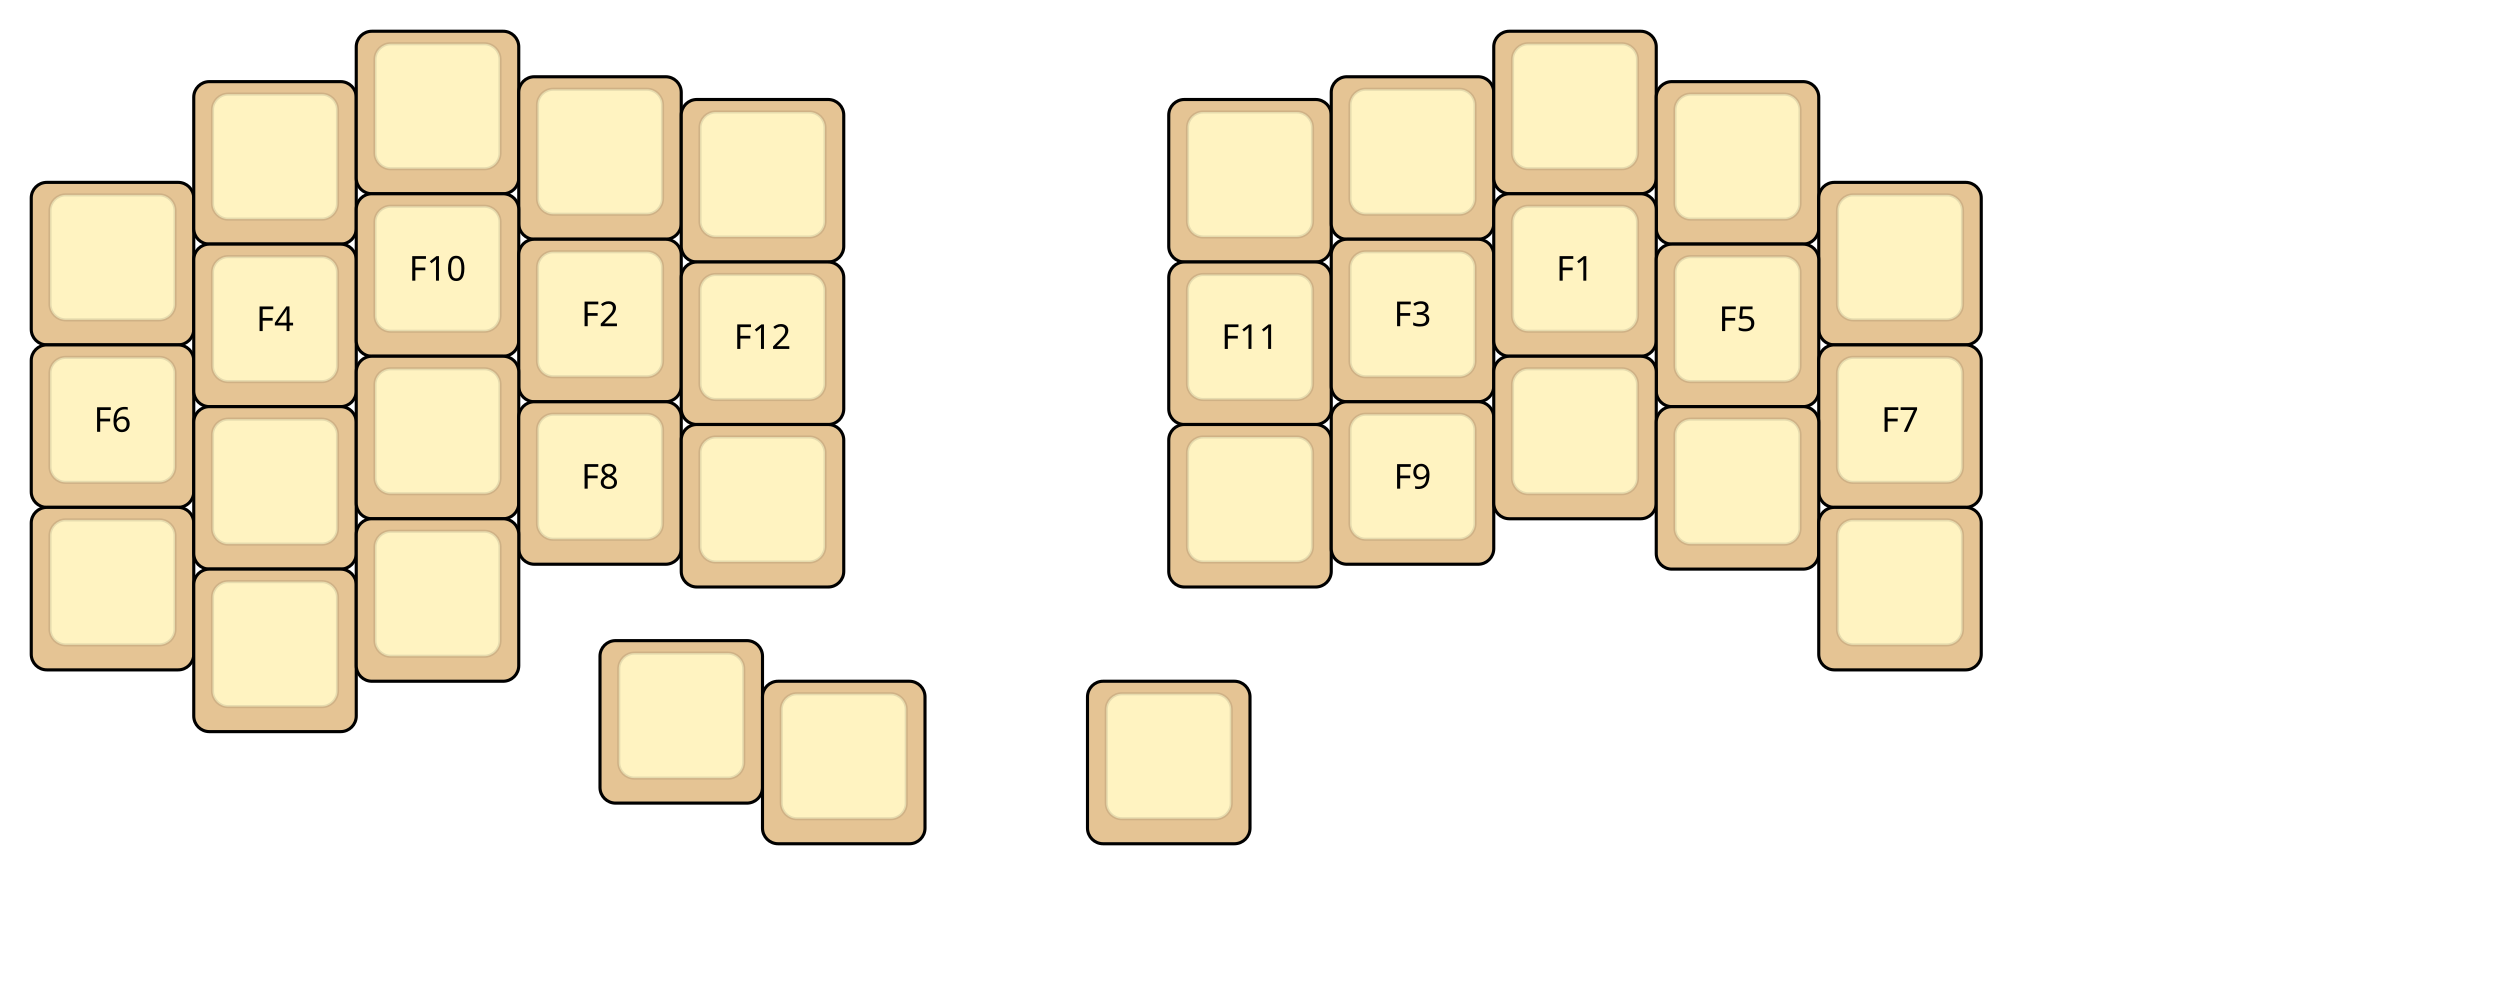
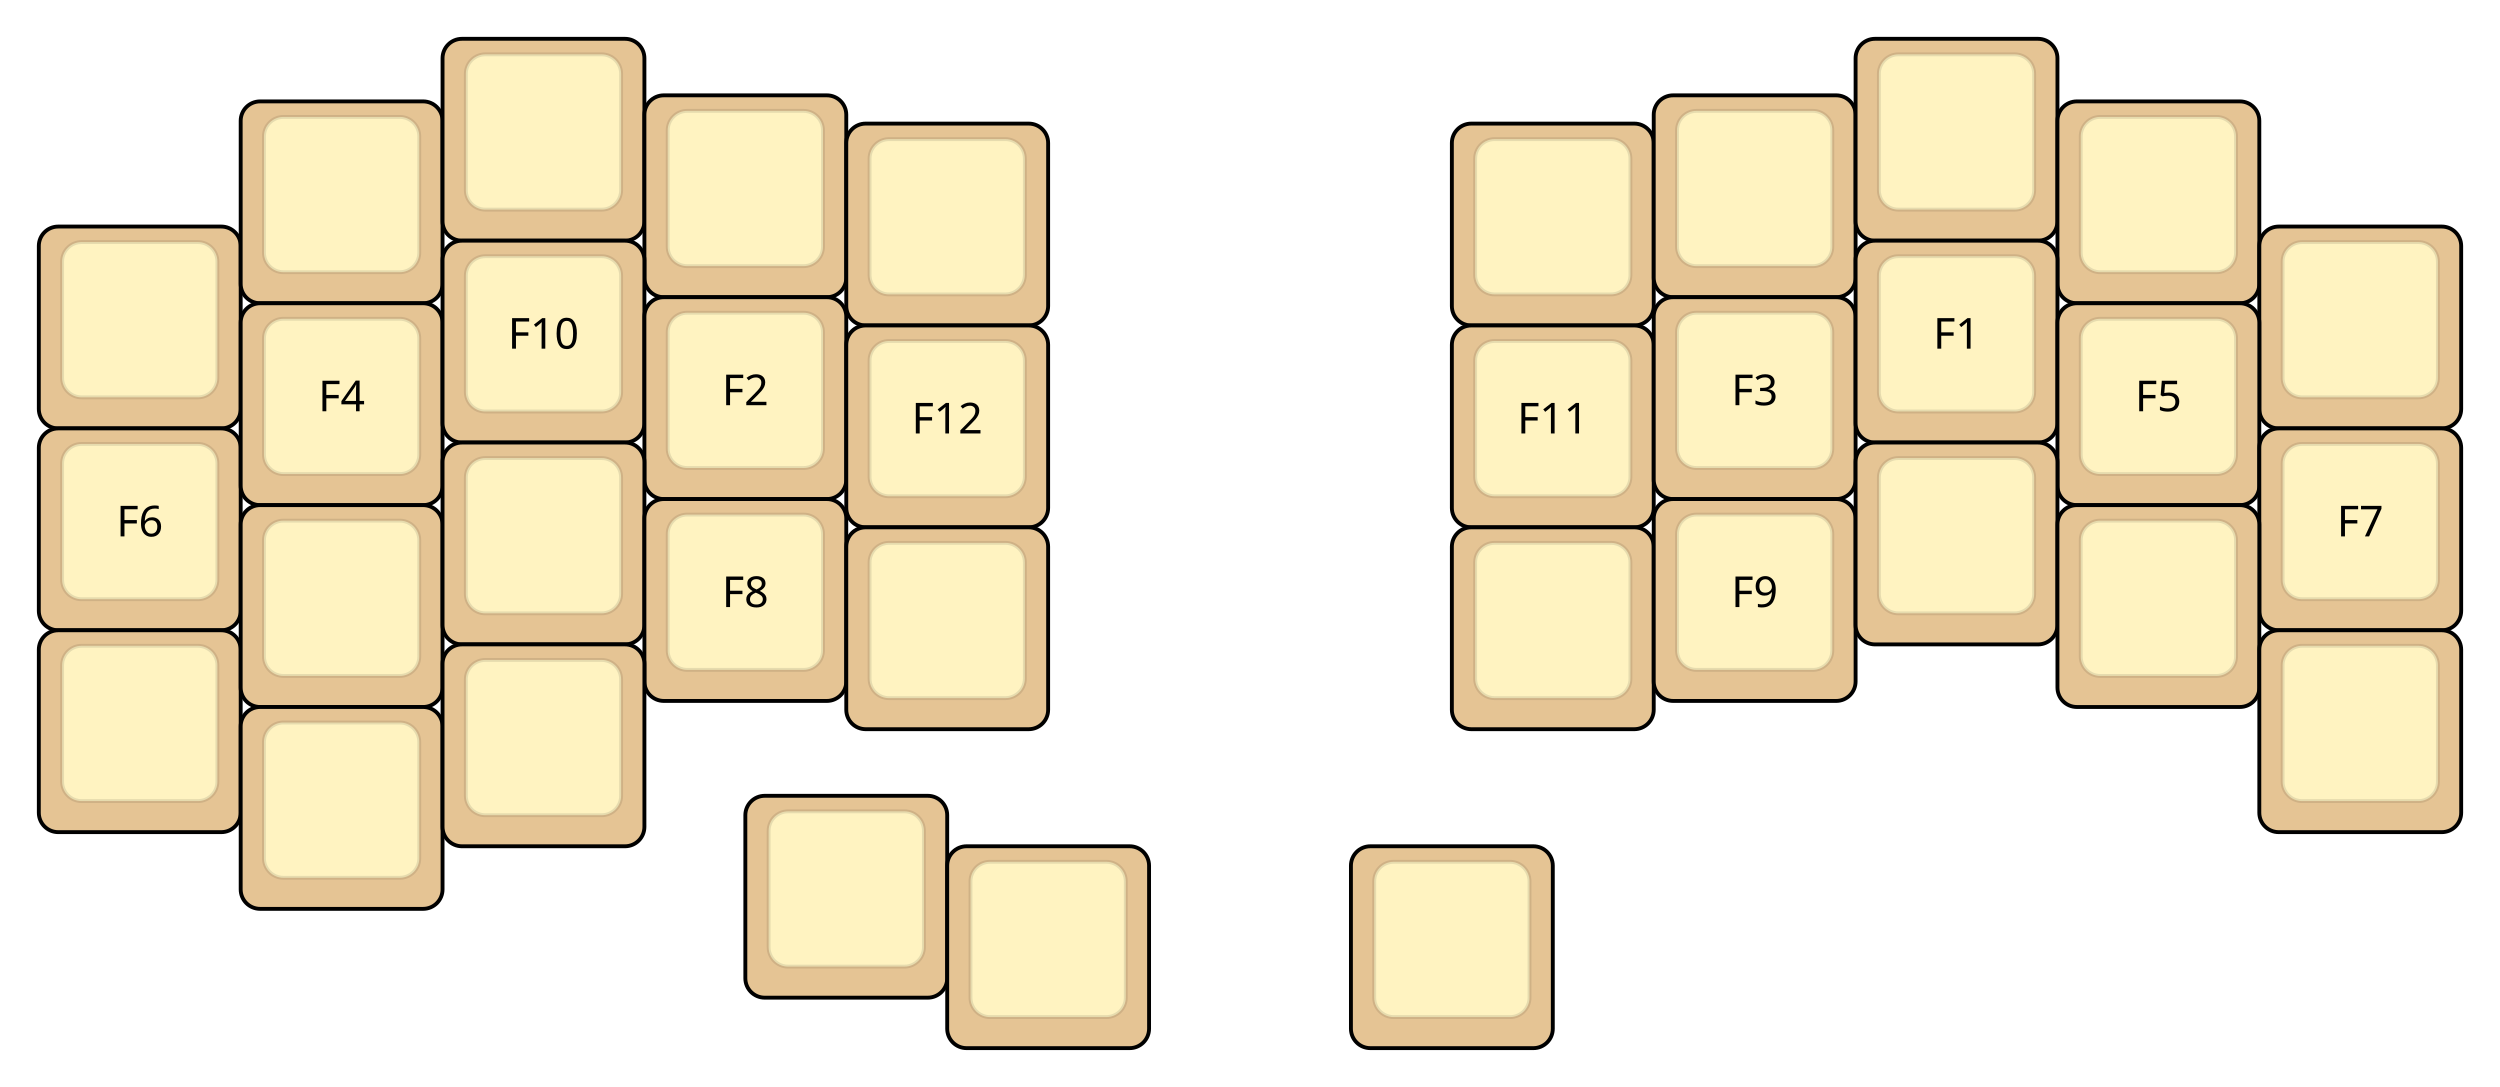
- <svg xmlns="http://www.w3.org/2000/svg" width="800px" height="320px" viewBox="0 0 800 320">
+ <svg xmlns="http://www.w3.org/2000/svg" width="644px" height="280x" viewBox="0 0 644 280">
  <style type="text/css">
    .keycap .border { stroke: black; stroke-width: 1; }
    .keycap .inner.border { stroke: rgba(0,0,0,.1); }
    .keycap { font-family: sans-serif; font-size: 11px}
  </style>
  <g class="keycap blank">
    <rect x="10" y="58.36" width="52" height="52" rx="5" fill="#e5c494" class="outer border" />
    <rect x="16" y="62.36" width="40" height="40" rx="5" fill="#fff3c1" class="inner border" />
  </g>
  <g class="keycap blank">
    <rect x="62" y="26.12" width="52" height="52" rx="5" fill="#e5c494" class="outer border" />
    <rect x="68" y="30.12" width="40" height="40" rx="5" fill="#fff3c1" class="inner border" />
  </g>
  <g class="keycap blank">
    <rect x="114" y="10" width="52" height="52" rx="5" fill="#e5c494" class="outer border" />
    <rect x="120" y="14" width="40" height="40" rx="5" fill="#fff3c1" class="inner border" />
  </g>
  <g class="keycap blank">
    <rect x="166" y="24.56" width="52" height="52" rx="5" fill="#e5c494" class="outer border" />
    <rect x="172" y="28.56" width="40" height="40" rx="5" fill="#fff3c1" class="inner border" />
  </g>
  <g class="keycap blank">
    <rect x="218" y="31.84" width="52" height="52" rx="5" fill="#e5c494" class="outer border" />
    <rect x="224" y="35.84" width="40" height="40" rx="5" fill="#fff3c1" class="inner border" />
  </g>
  <g class="keycap blank">
    <rect x="374" y="31.84" width="52" height="52" rx="5" fill="#e5c494" class="outer border" />
    <rect x="380" y="35.84" width="40" height="40" rx="5" fill="#fff3c1" class="inner border" />
  </g>
  <g class="keycap blank">
    <rect x="426" y="24.56" width="52" height="52" rx="5" fill="#e5c494" class="outer border" />
    <rect x="432" y="28.56" width="40" height="40" rx="5" fill="#fff3c1" class="inner border" />
  </g>
  <g class="keycap blank">
    <rect x="478" y="10" width="52" height="52" rx="5" fill="#e5c494" class="outer border" />
    <rect x="484" y="14" width="40" height="40" rx="5" fill="#fff3c1" class="inner border" />
  </g>
  <g class="keycap blank">
    <rect x="530" y="26.12" width="52" height="52" rx="5" fill="#e5c494" class="outer border" />
    <rect x="536" y="30.12" width="40" height="40" rx="5" fill="#fff3c1" class="inner border" />
  </g>
  <g class="keycap blank">
    <rect x="582" y="58.36" width="52" height="52" rx="5" fill="#e5c494" class="outer border" />
    <rect x="588" y="62.36" width="40" height="40" rx="5" fill="#fff3c1" class="inner border" />
  </g>
  <g class="keycap default">
    <rect x="10" y="110.36" width="52" height="52" rx="5" fill="#e5c494" class="outer border" />
    <rect x="16" y="114.36" width="40" height="40" rx="5" fill="#fff3c1" class="inner border" />
    <text x="36" y="134.36" text-anchor="middle" dominant-baseline="middle">
      <tspan x="36" dy="0">F6</tspan>
    </text>
  </g>
  <g class="keycap default">
    <rect x="62" y="78.12" width="52" height="52" rx="5" fill="#e5c494" class="outer border" />
    <rect x="68" y="82.12" width="40" height="40" rx="5" fill="#fff3c1" class="inner border" />
    <text x="88" y="102.12" text-anchor="middle" dominant-baseline="middle">
      <tspan x="88" dy="0">F4</tspan>
    </text>
  </g>
  <g class="keycap default">
    <rect x="114" y="62" width="52" height="52" rx="5" fill="#e5c494" class="outer border" />
    <rect x="120" y="66" width="40" height="40" rx="5" fill="#fff3c1" class="inner border" />
    <text x="140" y="86" text-anchor="middle" dominant-baseline="middle">
      <tspan x="140" dy="0">F10</tspan>
    </text>
  </g>
  <g class="keycap default">
    <rect x="166" y="76.56" width="52" height="52" rx="5" fill="#e5c494" class="outer border" />
    <rect x="172" y="80.56" width="40" height="40" rx="5" fill="#fff3c1" class="inner border" />
    <text x="192" y="100.56" text-anchor="middle" dominant-baseline="middle">
      <tspan x="192" dy="0">F2</tspan>
    </text>
  </g>
  <g class="keycap default">
    <rect x="218" y="83.84" width="52" height="52" rx="5" fill="#e5c494" class="outer border" />
    <rect x="224" y="87.84" width="40" height="40" rx="5" fill="#fff3c1" class="inner border" />
    <text x="244" y="107.84" text-anchor="middle" dominant-baseline="middle">
      <tspan x="244" dy="0">F12</tspan>
    </text>
  </g>
  <g class="keycap default">
    <rect x="374" y="83.84" width="52" height="52" rx="5" fill="#e5c494" class="outer border" />
    <rect x="380" y="87.84" width="40" height="40" rx="5" fill="#fff3c1" class="inner border" />
    <text x="400" y="107.84" text-anchor="middle" dominant-baseline="middle">
      <tspan x="400" dy="0">F11</tspan>
    </text>
  </g>
  <g class="keycap default">
    <rect x="426" y="76.56" width="52" height="52" rx="5" fill="#e5c494" class="outer border" />
    <rect x="432" y="80.56" width="40" height="40" rx="5" fill="#fff3c1" class="inner border" />
    <text x="452" y="100.56" text-anchor="middle" dominant-baseline="middle">
      <tspan x="452" dy="0">F3</tspan>
    </text>
  </g>
  <g class="keycap default">
    <rect x="478" y="62" width="52" height="52" rx="5" fill="#e5c494" class="outer border" />
    <rect x="484" y="66" width="40" height="40" rx="5" fill="#fff3c1" class="inner border" />
    <text x="504" y="86" text-anchor="middle" dominant-baseline="middle">
      <tspan x="504" dy="0">F1</tspan>
    </text>
  </g>
  <g class="keycap default">
    <rect x="530" y="78.12" width="52" height="52" rx="5" fill="#e5c494" class="outer border" />
    <rect x="536" y="82.12" width="40" height="40" rx="5" fill="#fff3c1" class="inner border" />
    <text x="556" y="102.12" text-anchor="middle" dominant-baseline="middle">
      <tspan x="556" dy="0">F5</tspan>
    </text>
  </g>
  <g class="keycap default">
    <rect x="582" y="110.36" width="52" height="52" rx="5" fill="#e5c494" class="outer border" />
    <rect x="588" y="114.36" width="40" height="40" rx="5" fill="#fff3c1" class="inner border" />
    <text x="608" y="134.36" text-anchor="middle" dominant-baseline="middle">
      <tspan x="608" dy="0">F7</tspan>
    </text>
  </g>
  <g class="keycap blank">
    <rect x="10" y="162.36" width="52" height="52" rx="5" fill="#e5c494" class="outer border" />
    <rect x="16" y="166.36" width="40" height="40" rx="5" fill="#fff3c1" class="inner border" />
  </g>
  <g class="keycap blank">
    <rect x="62" y="130.12" width="52" height="52" rx="5" fill="#e5c494" class="outer border" />
    <rect x="68" y="134.12" width="40" height="40" rx="5" fill="#fff3c1" class="inner border" />
  </g>
  <g class="keycap blank">
    <rect x="114" y="114" width="52" height="52" rx="5" fill="#e5c494" class="outer border" />
    <rect x="120" y="118" width="40" height="40" rx="5" fill="#fff3c1" class="inner border" />
  </g>
  <g class="keycap default">
    <rect x="166" y="128.56" width="52" height="52" rx="5" fill="#e5c494" class="outer border" />
    <rect x="172" y="132.56" width="40" height="40" rx="5" fill="#fff3c1" class="inner border" />
    <text x="192" y="152.56" text-anchor="middle" dominant-baseline="middle">
      <tspan x="192" dy="0">F8</tspan>
    </text>
  </g>
  <g class="keycap blank">
    <rect x="218" y="135.84" width="52" height="52" rx="5" fill="#e5c494" class="outer border" />
    <rect x="224" y="139.84" width="40" height="40" rx="5" fill="#fff3c1" class="inner border" />
  </g>
  <g class="keycap blank">
    <rect x="374" y="135.84" width="52" height="52" rx="5" fill="#e5c494" class="outer border" />
    <rect x="380" y="139.84" width="40" height="40" rx="5" fill="#fff3c1" class="inner border" />
  </g>
  <g class="keycap default">
    <rect x="426" y="128.56" width="52" height="52" rx="5" fill="#e5c494" class="outer border" />
    <rect x="432" y="132.56" width="40" height="40" rx="5" fill="#fff3c1" class="inner border" />
    <text x="452" y="152.56" text-anchor="middle" dominant-baseline="middle">
      <tspan x="452" dy="0">F9</tspan>
    </text>
  </g>
  <g class="keycap blank">
    <rect x="478" y="114" width="52" height="52" rx="5" fill="#e5c494" class="outer border" />
    <rect x="484" y="118" width="40" height="40" rx="5" fill="#fff3c1" class="inner border" />
  </g>
  <g class="keycap blank">
    <rect x="530" y="130.12" width="52" height="52" rx="5" fill="#e5c494" class="outer border" />
    <rect x="536" y="134.12" width="40" height="40" rx="5" fill="#fff3c1" class="inner border" />
  </g>
  <g class="keycap blank">
    <rect x="582" y="162.36" width="52" height="52" rx="5" fill="#e5c494" class="outer border" />
    <rect x="588" y="166.36" width="40" height="40" rx="5" fill="#fff3c1" class="inner border" />
  </g>
  <g class="keycap blank">
    <rect x="62" y="182.12" width="52" height="52" rx="5" fill="#e5c494" class="outer border" />
    <rect x="68" y="186.12" width="40" height="40" rx="5" fill="#fff3c1" class="inner border" />
  </g>
  <g class="keycap blank">
    <rect x="114" y="166" width="52" height="52" rx="5" fill="#e5c494" class="outer border" />
    <rect x="120" y="170" width="40" height="40" rx="5" fill="#fff3c1" class="inner border" />
  </g>
  <g class="keycap blank">
    <rect x="192" y="205" width="52" height="52" rx="5" fill="#e5c494" class="outer border" />
    <rect x="198" y="209" width="40" height="40" rx="5" fill="#fff3c1" class="inner border" />
  </g>
  <g class="keycap blank">
    <rect x="244" y="218" width="52" height="52" rx="5" fill="#e5c494" class="outer border" />
    <rect x="250" y="222" width="40" height="40" rx="5" fill="#fff3c1" class="inner border" />
  </g>
  <g class="keycap blank">
    <rect x="348" y="218" width="52" height="52" rx="5" fill="#e5c494" class="outer border" />
    <rect x="354" y="222" width="40" height="40" rx="5" fill="#fff3c1" class="inner border" />
  </g>
</svg>
